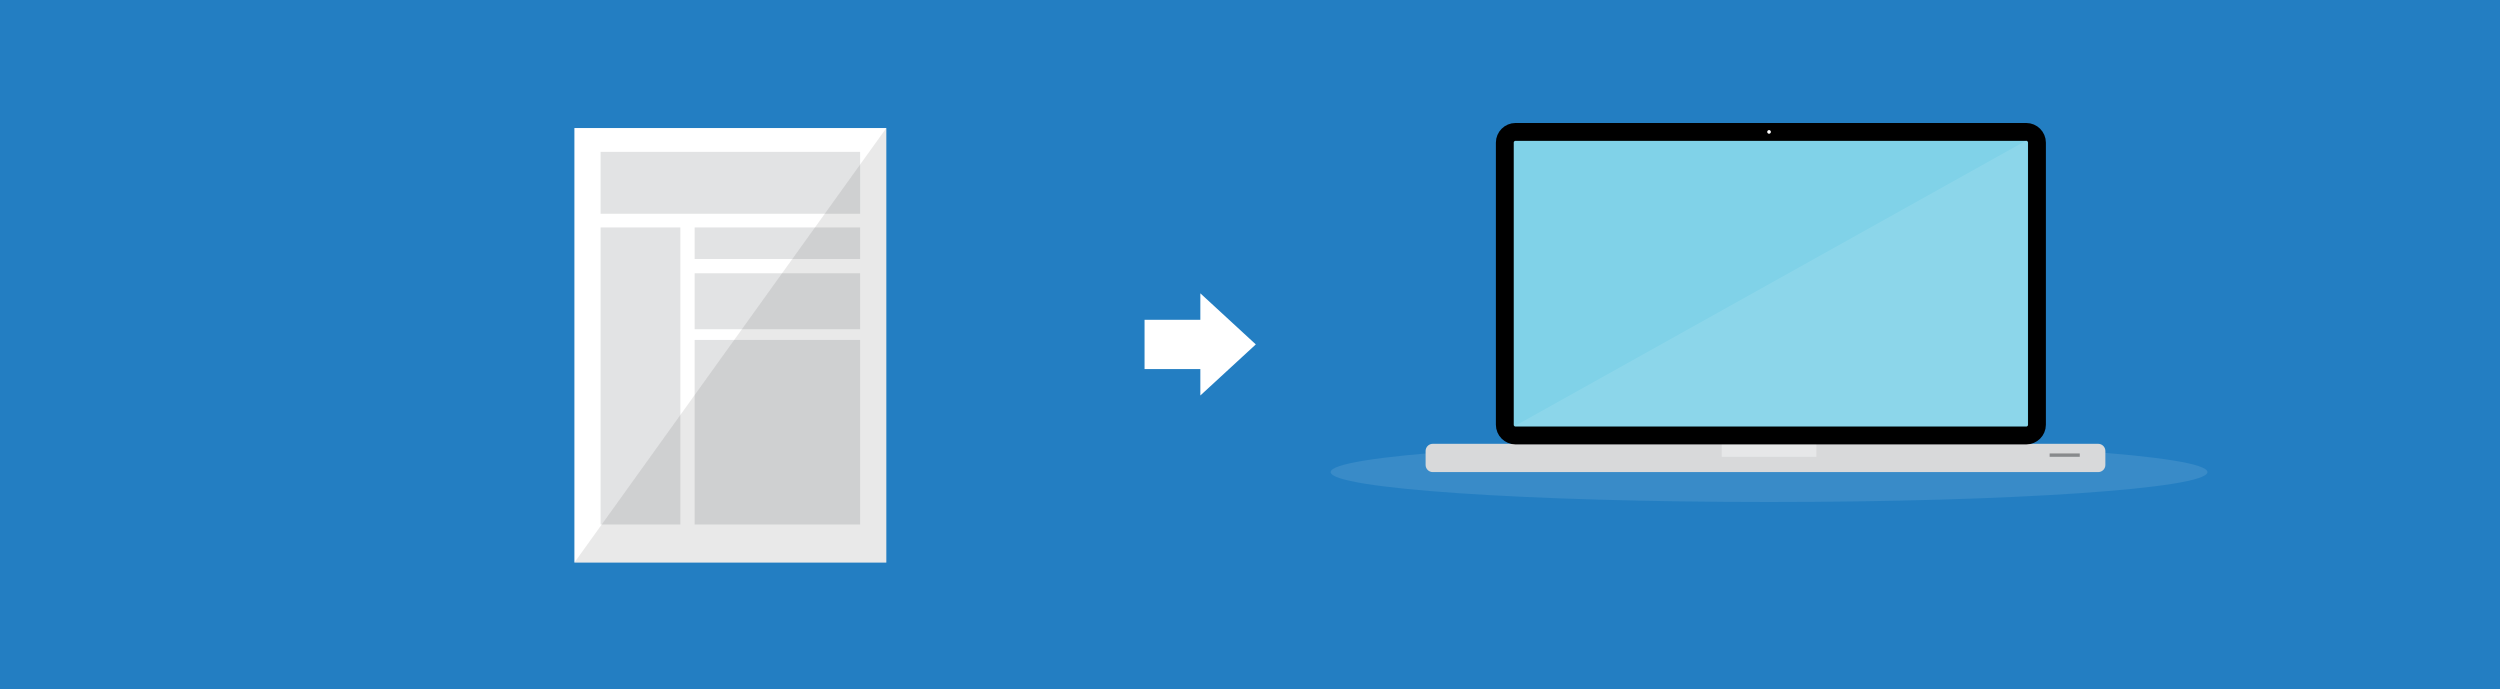
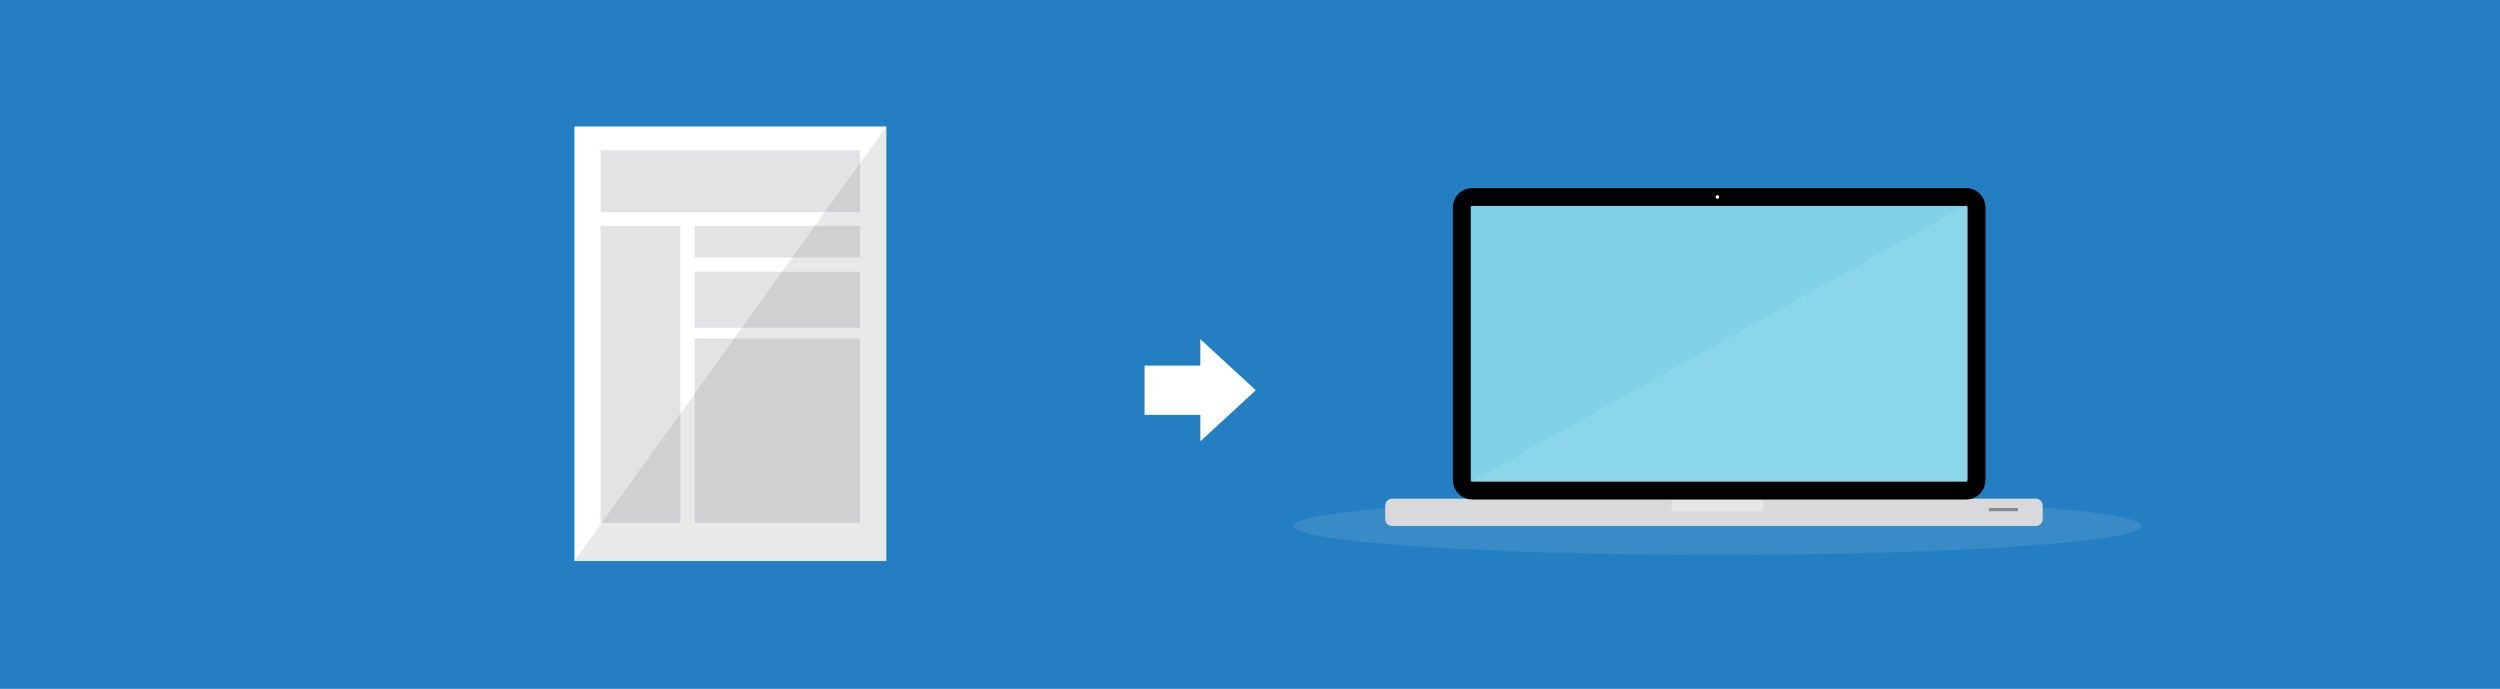
- <svg xmlns="http://www.w3.org/2000/svg" version="1.1" id="Layer_1" x="0px" y="0px" width="700px" height="192.869px" viewBox="0 0 700 192.869" enable-background="new 0 0 700 192.869" xml:space="preserve">
-   <rect x="-1" fill="#237EC2" width="701.167" height="193.369" />
-   <ellipse opacity="0.1" fill="#FFFFFF" cx="495.334" cy="132.185" rx="122.75" ry="8.375" />
-   <g>
-     <path fill="#D8D9DA" d="M589.502,130.185c0,1.1-0.9,2-2,2H401.168c-1.101,0-2-0.9-2-2v-3.917c0-1.1,0.899-2,2-2h186.334   c1.1,0,2,0.9,2,2V130.185z" />
+ <svg xmlns="http://www.w3.org/2000/svg" version="1.1" x="0px" y="0px" width="700px" height="192.869px" viewBox="0 0 700 192.869" enable-background="new 0 0 700 192.869" xml:space="preserve">
+   <g id="Layer_2">
+     <rect fill="#237EC2" width="700" height="192.869" />
  </g>
-   <rect x="573.896" y="126.966" fill="#888A8C" width="8.438" height="0.938" />
-   <rect x="482.084" y="123.886" fill="#E6E7E8" width="26.5" height="4.018" />
-   <g>
-     <path fill="#80D2E8" d="M570.348,118.935c0,1.65-1.35,3-3,3h-143c-1.65,0-3-1.35-3-3v-79c0-1.65,1.35-3,3-3h143c1.65,0,3,1.35,3,3   V118.935z" />
-     <path fill="none" stroke="#000000" stroke-width="5" stroke-miterlimit="10" d="M570.348,118.935c0,1.65-1.35,3-3,3h-143   c-1.65,0-3-1.35-3-3v-79c0-1.65,1.35-3,3-3h143c1.65,0,3,1.35,3,3V118.935z" />
-   </g>
-   <circle fill="#FFFFFF" cx="495.334" cy="36.935" r="0.514" />
-   <rect x="160.833" y="35.851" fill="#FFFFFF" width="87.333" height="121.668" />
-   <rect x="168.167" y="42.518" fill="#E2E3E4" width="72.667" height="17.334" />
-   <rect x="168.167" y="63.684" fill="#E2E3E4" width="22.333" height="83.167" />
-   <rect x="194.5" y="63.684" fill="#E2E3E4" width="46.333" height="8.834" />
-   <rect x="194.5" y="76.518" fill="#E2E3E4" width="46.333" height="15.667" />
-   <rect x="194.5" y="95.185" fill="#E2E3E4" width="46.333" height="51.667" />
-   <polyline opacity="0.1" fill="#231F20" points="248.167,35.851 160.833,157.519 248.167,157.519 " />
-   <g id="Arrow_26">
-     <rect x="299.515" y="71.185" fill="none" width="73.069" height="42" />
+   <g id="Layer_1">
+     <rect x="160.833" y="35.424" fill="#FFFFFF" width="87.333" height="121.667" />
+     <rect x="168.167" y="42.091" fill="#E2E3E4" width="72.667" height="17.334" />
+     <rect x="168.167" y="63.257" fill="#E2E3E4" width="22.333" height="83.167" />
+     <rect x="194.5" y="63.257" fill="#E2E3E4" width="46.333" height="8.834" />
+     <rect x="194.5" y="76.091" fill="#E2E3E4" width="46.333" height="15.667" />
+     <rect x="194.5" y="94.758" fill="#E2E3E4" width="46.333" height="51.667" />
+     <polyline opacity="0.1" fill="#231F20" enable-background="new    " points="248.167,35.424 160.833,157.092 248.167,157.092  " />
+     <g id="Arrow_26">
+       <rect x="299.515" y="84.017" fill="none" width="73.069" height="42" />
+       <g>
+         <polygon fill="#FFFFFF" points="320.474,116.167 336.096,116.167 336.096,123.567 351.625,109.266 336.096,94.964      336.096,102.367 320.474,102.367    " />
+       </g>
+     </g>
    <g>
-       <polygon fill="#FFFFFF" points="320.474,103.335 336.096,103.335 336.096,110.736 351.625,96.434 336.096,82.132 336.096,89.535     320.474,89.535   " />
+       <ellipse opacity="0.1" fill="#FFFFFF" enable-background="new    " cx="480.872" cy="147.28" rx="118.728" ry="8.1" />
+       <g>
+         <path fill="#D8D9DA" d="M571.955,145.346c0,1.064-0.871,1.934-1.936,1.934H389.792c-1.064,0-1.935-0.869-1.935-1.934v-3.788     c0-1.064,0.87-1.936,1.935-1.936H570.02c1.064,0,1.936,0.871,1.936,1.936V145.346z" />
+       </g>
+       <rect x="556.859" y="142.232" fill="#888A8C" width="8.162" height="0.907" />
+       <rect x="468.057" y="139.253" fill="#E6E7E8" width="25.631" height="3.887" />
+       <g>
+         <path fill="#80D2E8" d="M553.428,134.464c0,1.595-1.306,2.901-2.901,2.901H412.212c-1.596,0-2.902-1.307-2.902-2.901V58.053     c0-1.596,1.307-2.901,2.902-2.901h138.314c1.596,0,2.901,1.306,2.901,2.901V134.464z" />
+         <path fill="none" stroke="#000000" stroke-width="5" stroke-miterlimit="10" d="M553.428,134.464     c0,1.595-1.306,2.901-2.901,2.901H412.212c-1.596,0-2.902-1.307-2.902-2.901V58.053c0-1.596,1.307-2.901,2.902-2.901h138.314     c1.596,0,2.901,1.306,2.901,2.901V134.464z" />
+       </g>
+       <circle fill="#FFFFFF" cx="480.872" cy="55.151" r="0.498" />
+       <polyline opacity="0.1" fill="#FFFFFF" enable-background="new    " points="550.673,57.407 412.037,134.787 550.673,134.787       " />
    </g>
  </g>
-   <polyline opacity="0.1" fill="#FFFFFF" points="567.5,39.268 424.167,119.268 567.5,119.268 " />
</svg>
